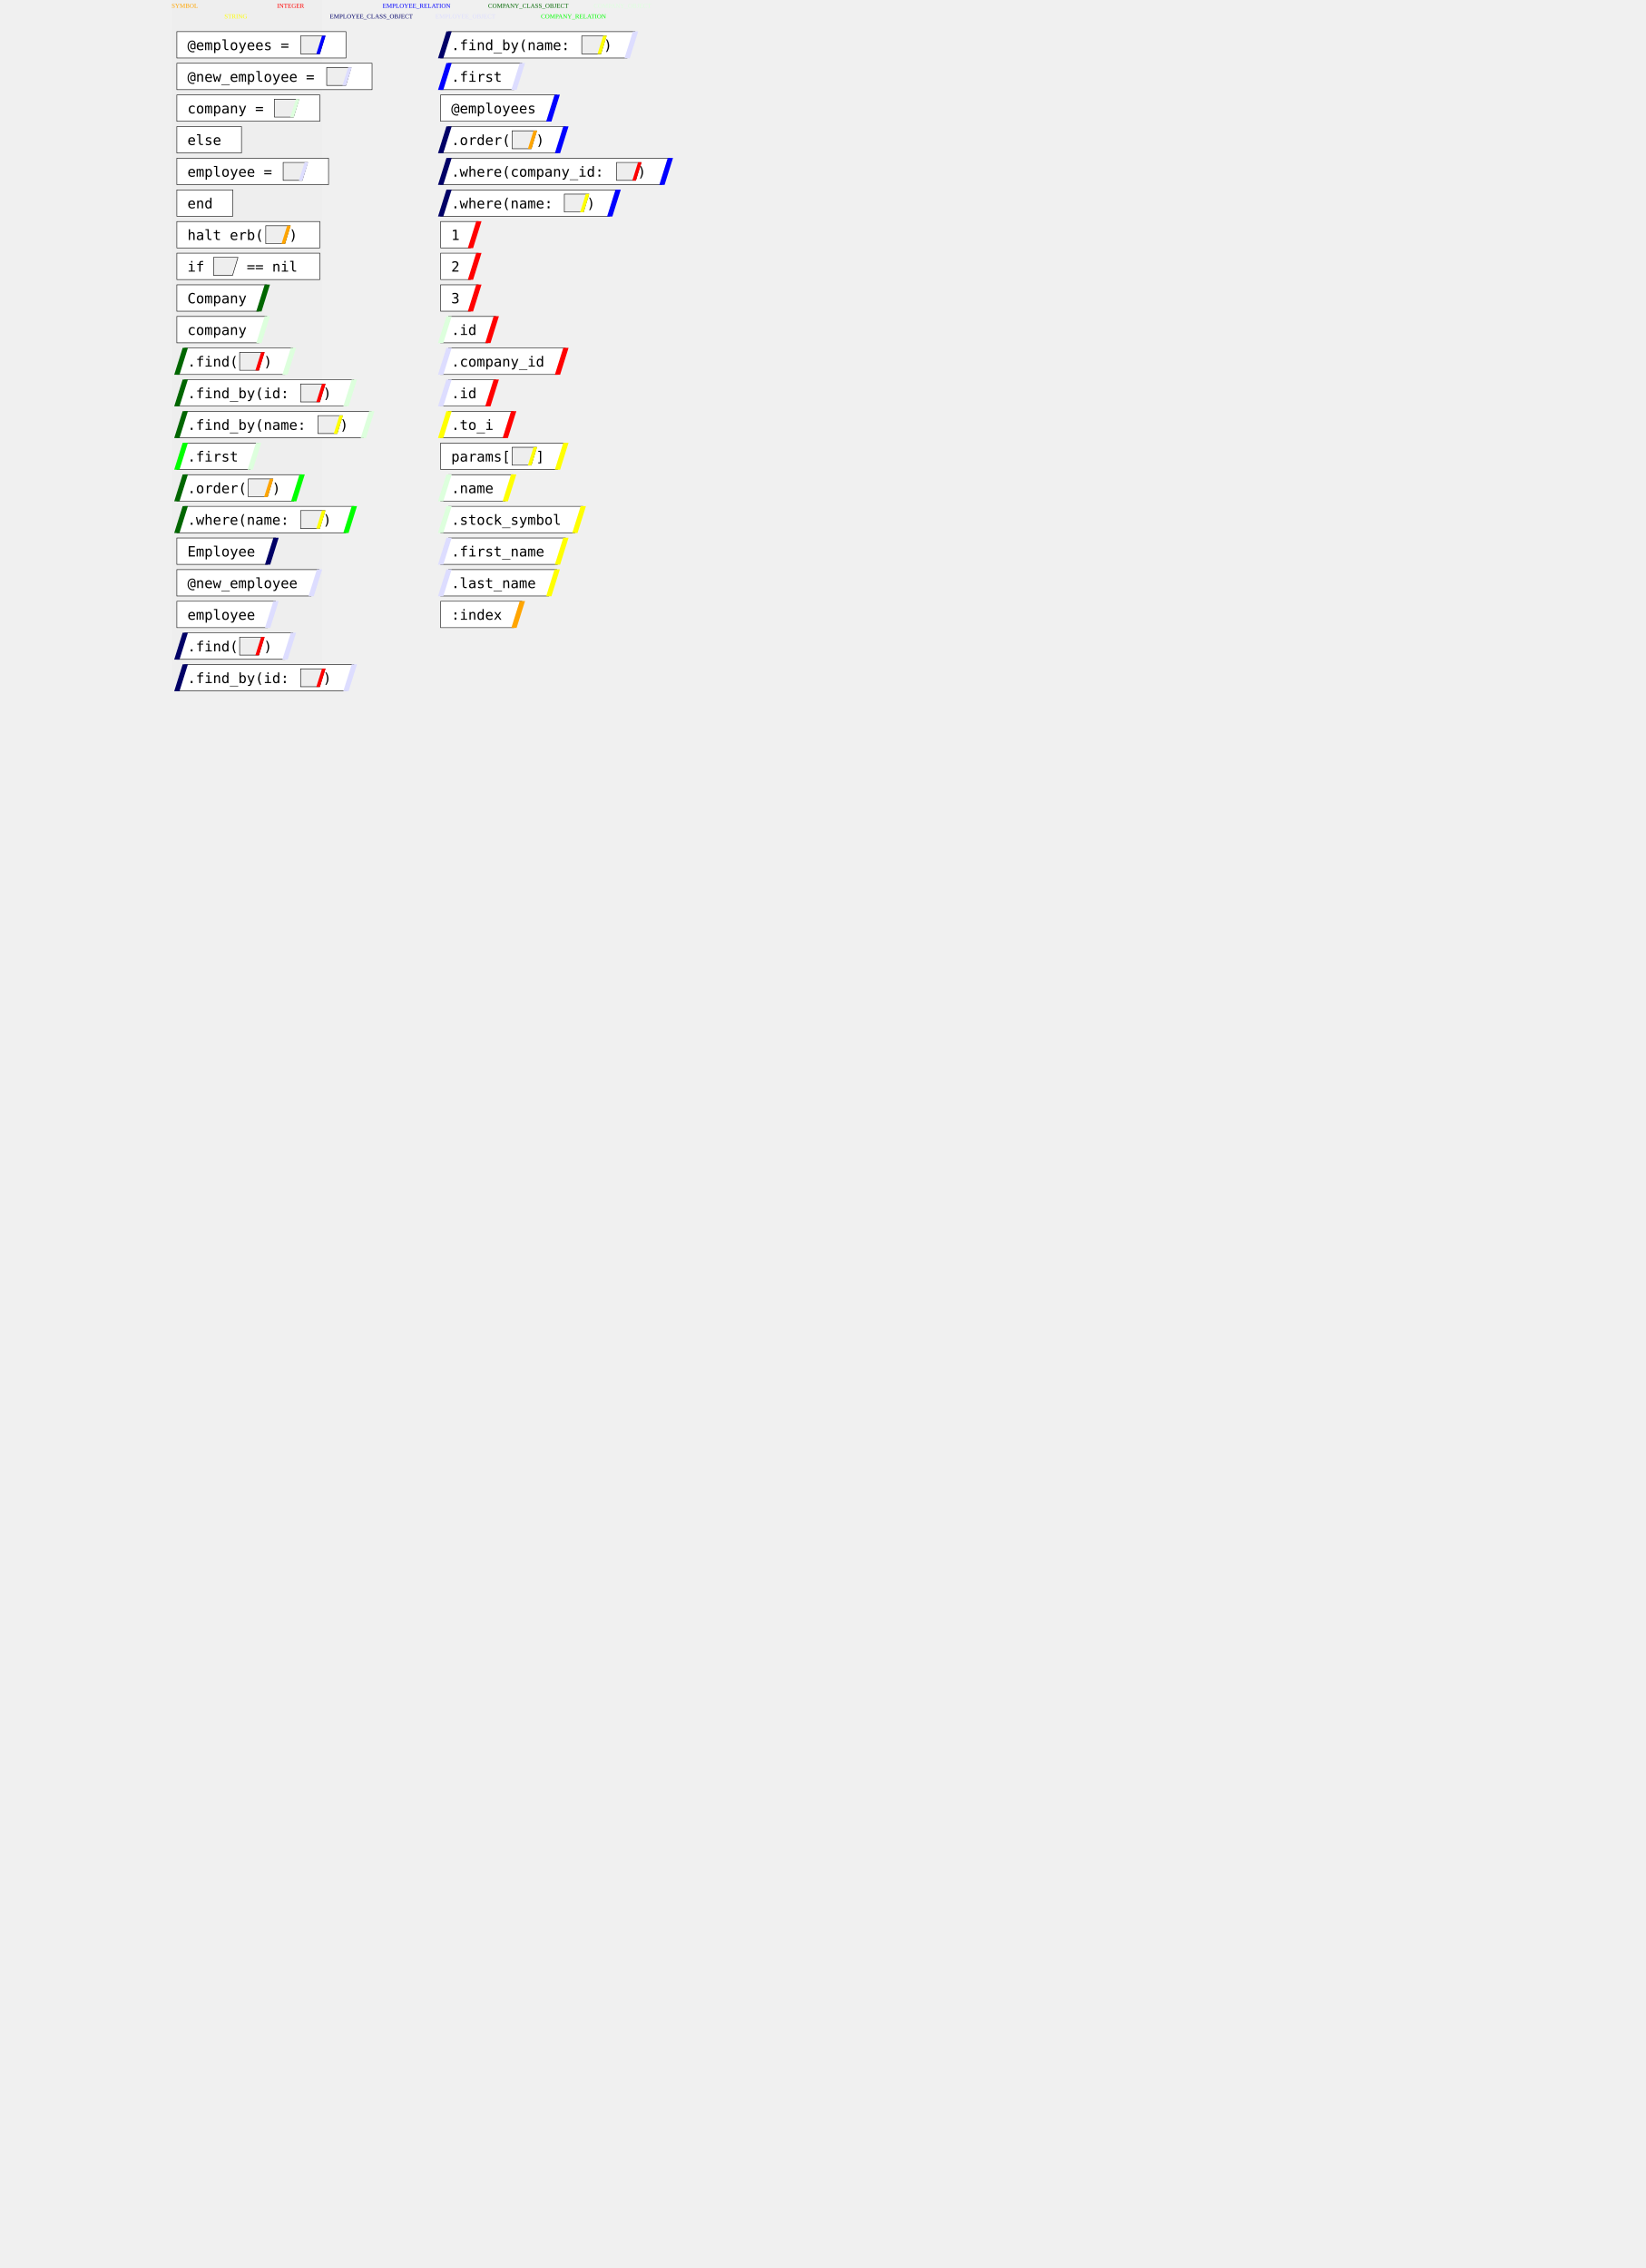
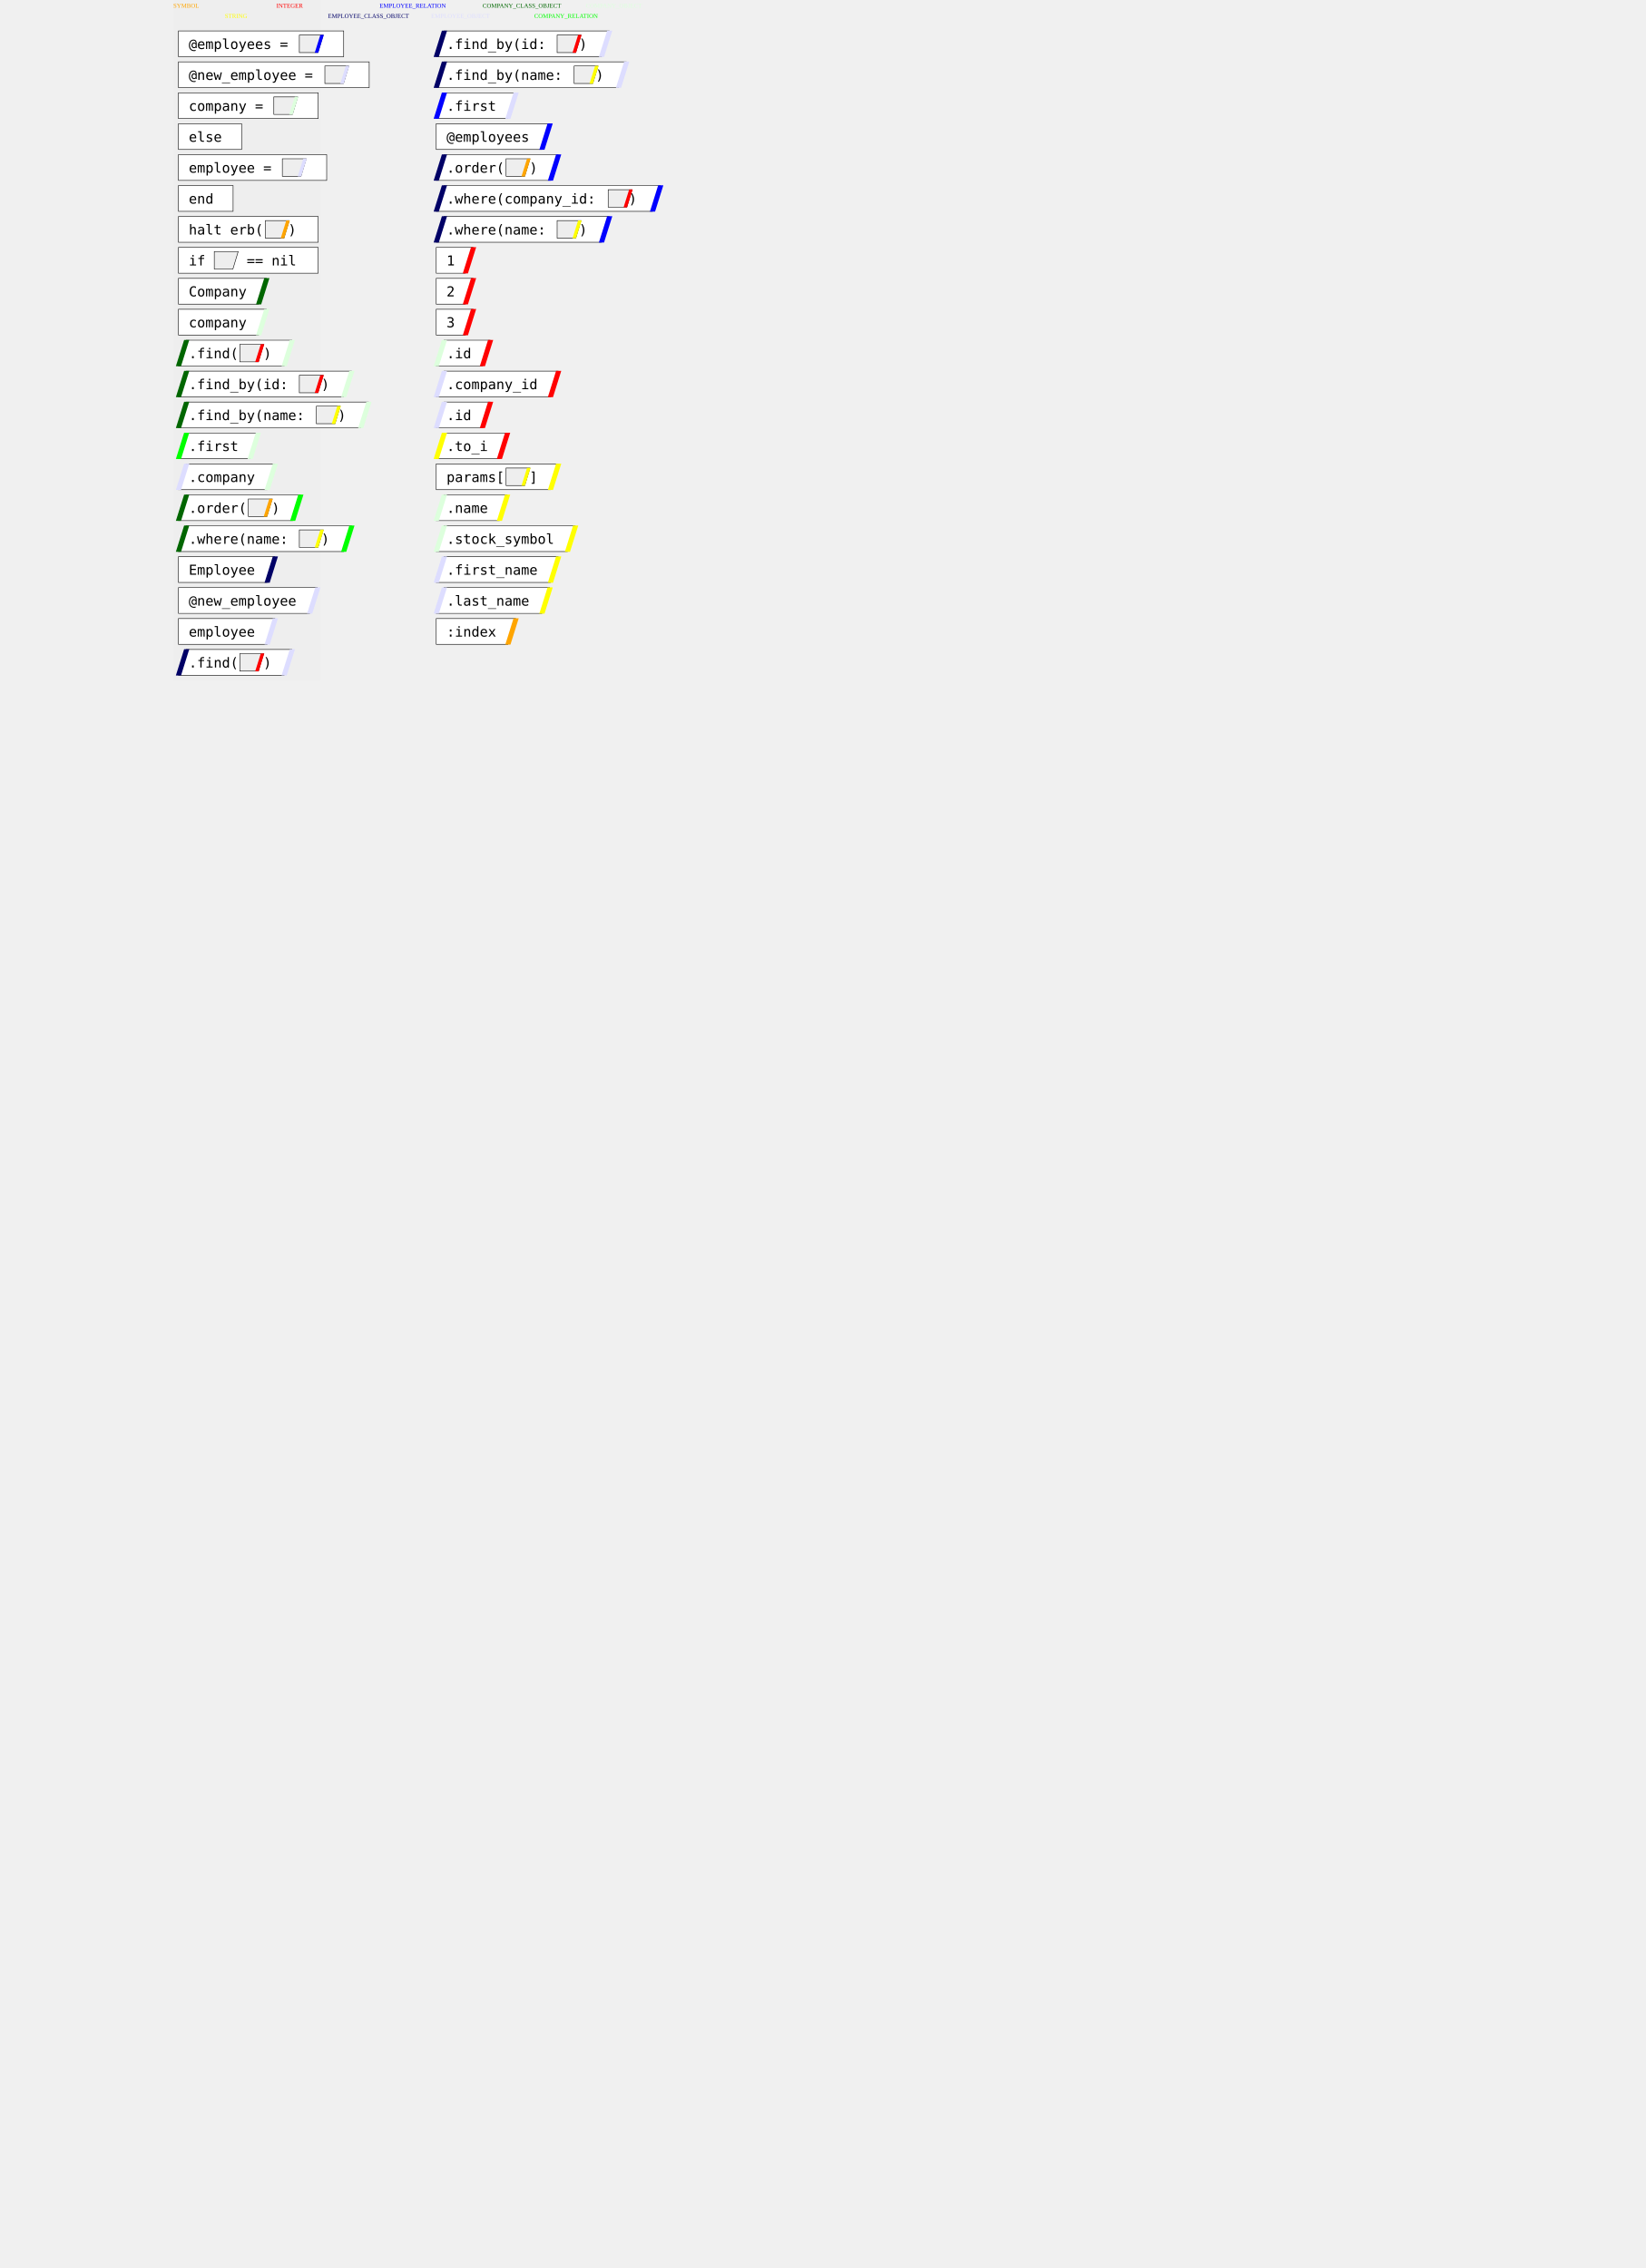
- <svg xmlns="http://www.w3.org/2000/svg" version="1.1" transform="scale(0.3 0.3)" width="100%" height="1290.0">
+ <svg xmlns="http://www.w3.org/2000/svg" version="1.1" transform="scale(0.3 0.3)" width="100%" height="1320.0">
  <style>

      .draggable {
        cursor: move;
      }
      .word {
        font-family: monospace;
        font-size: 20pt;
      }
  </style>
  <rect x="0" y="0" width="100%" height="100%" fill="#eee" />
  <g transform="translate(10 60.0)" class="draggable word">
    <polygon points="0,50.0 0.0,0 320.5,0 320.5,50.0" style="fill:white; stroke:black; stroke-width:1.0" />
    <text x="20.0" y="35.0">@employees =    
</text>
    <g transform="translate(234.5 0)">
      <polygon points="0,8 0,42.0 36.15,42.0 46.35,8" style="fill:#eee; stroke:black; stroke-width:1.0" />
      <g transform="translate(33.25 8) scale(0.68 0.68)">
        <polygon points="-5,50.5 11.0,-0.5 21.0,-0.5 5,50.5" style="fill:#00f" />
      </g>
    </g>
  </g>
  <g transform="translate(10 120.0)" class="draggable word">
    <polygon points="0,50.0 0.0,0 370.0,0 370.0,50.0" style="fill:white; stroke:black; stroke-width:1.0" />
    <text x="20.0" y="35.0">@new_employee =    
</text>
    <g transform="translate(284.0 0)">
      <polygon points="0,8 0,42.0 36.15,42.0 46.35,8" style="fill:#eee; stroke:black; stroke-width:1.0" />
      <g transform="translate(33.25 8) scale(0.68 0.68)">
        <polygon points="-5,50.5 11.0,-0.5 21.0,-0.5 5,50.5" style="fill:#ddf" />
      </g>
    </g>
  </g>
  <g transform="translate(10 180.0)" class="draggable word">
    <polygon points="0,50.0 0.0,0 271.0,0 271.0,50.0" style="fill:white; stroke:black; stroke-width:1.0" />
    <text x="20.0" y="35.0">company =    
</text>
    <g transform="translate(185.0 0)">
      <polygon points="0,8 0,42.0 36.15,42.0 46.35,8" style="fill:#eee; stroke:black; stroke-width:1.0" />
      <g transform="translate(33.25 8) scale(0.68 0.68)">
        <polygon points="-5,50.5 11.0,-0.5 21.0,-0.5 5,50.5" style="fill:#dfd" />
      </g>
    </g>
  </g>
  <g transform="translate(10 240.0)" class="draggable word">
    <polygon points="0,50.0 0.0,0 122.5,0 122.5,50.0" style="fill:white; stroke:black; stroke-width:1.0" />
    <text x="20.0" y="35.0">else
</text>
  </g>
  <g transform="translate(10 300.0)" class="draggable word">
    <polygon points="0,50.0 0.0,0 287.5,0 287.5,50.0" style="fill:white; stroke:black; stroke-width:1.0" />
    <text x="20.0" y="35.0">employee =    
</text>
    <g transform="translate(201.5 0)">
      <polygon points="0,8 0,42.0 36.15,42.0 46.35,8" style="fill:#eee; stroke:black; stroke-width:1.0" />
      <g transform="translate(33.25 8) scale(0.68 0.68)">
        <polygon points="-5,50.5 11.0,-0.5 21.0,-0.5 5,50.5" style="fill:#ddf" />
      </g>
    </g>
  </g>
  <g transform="translate(10 360.0)" class="draggable word">
    <polygon points="0,50.0 0.0,0 106.0,0 106.0,50.0" style="fill:white; stroke:black; stroke-width:1.0" />
    <text x="20.0" y="35.0">end
</text>
  </g>
  <g transform="translate(10 420.0)" class="draggable word">
    <polygon points="0,50.0 0.0,0 271.0,0 271.0,50.0" style="fill:white; stroke:black; stroke-width:1.0" />
    <text x="20.0" y="35.0">halt erb(   )
</text>
    <g transform="translate(168.5 0)">
      <polygon points="0,8 0,42.0 36.15,42.0 46.35,8" style="fill:#eee; stroke:black; stroke-width:1.0" />
      <g transform="translate(33.25 8) scale(0.68 0.68)">
        <polygon points="-5,50.5 11.0,-0.5 21.0,-0.5 5,50.5" style="fill:orange" />
      </g>
    </g>
  </g>
  <g transform="translate(10 480.0)" class="draggable word">
    <polygon points="0,50.0 0.0,0 271.0,0 271.0,50.0" style="fill:white; stroke:black; stroke-width:1.0" />
    <text x="20.0" y="35.0">if     == nil
</text>
    <g transform="translate(69.5 0)">
      <polygon points="0,8 0,42.0 36.15,42.0 46.35,8" style="fill:#eee; stroke:black; stroke-width:1.0" />
      <g transform="translate(33.25 8) scale(0.68 0.68)">
        <polygon points="-5,50.5 11.0,-0.5 21.0,-0.5 5,50.5" style="fill:transparent" />
      </g>
    </g>
  </g>
  <g transform="translate(10 540.0)" class="draggable word">
    <polygon points="0,50.0 0.0,0 170.5,0 155.5,50.0" style="fill:white; stroke:black; stroke-width:1.0" />
    <g transform="translate(155.5 0)">
      <polygon points="-5,50.5 11.0,-0.5 21.0,-0.5 5,50.5" style="fill:#060" />
    </g>
    <text x="20.0" y="35.0">Company</text>
  </g>
  <g transform="translate(10 600.0)" class="draggable word">
    <polygon points="0,50.0 0.0,0 170.5,0 155.5,50.0" style="fill:white; stroke:black; stroke-width:1.0" />
    <g transform="translate(155.5 0)">
      <polygon points="-5,50.5 11.0,-0.5 21.0,-0.5 5,50.5" style="fill:#dfd" />
    </g>
    <text x="20.0" y="35.0">company</text>
  </g>
  <g transform="translate(10 660.0)" class="draggable word">
    <polygon points="0,50.0 15.0,0 220.0,0 205.0,50.0" style="fill:white; stroke:black; stroke-width:1.0" />
    <polygon points="-5,50.5 11.0,-0.5 21.0,-0.5 5,50.5" style="fill:#060" />
    <g transform="translate(205.0 0)">
      <polygon points="-5,50.5 11.0,-0.5 21.0,-0.5 5,50.5" style="fill:#dfd" />
    </g>
    <text x="20.0" y="35.0">.find(   )</text>
    <g transform="translate(119.0 0)">
      <polygon points="0,8 0,42.0 36.15,42.0 46.35,8" style="fill:#eee; stroke:black; stroke-width:1.0" />
      <g transform="translate(33.25 8) scale(0.68 0.68)">
        <polygon points="-5,50.5 11.0,-0.5 21.0,-0.5 5,50.5" style="fill:red" />
      </g>
    </g>
  </g>
  <g transform="translate(10 720.0)" class="draggable word">
    <polygon points="0,50.0 15.0,0 335.5,0 320.5,50.0" style="fill:white; stroke:black; stroke-width:1.0" />
    <polygon points="-5,50.5 11.0,-0.5 21.0,-0.5 5,50.5" style="fill:#060" />
    <g transform="translate(320.5 0)">
      <polygon points="-5,50.5 11.0,-0.5 21.0,-0.5 5,50.5" style="fill:#dfd" />
    </g>
    <text x="20.0" y="35.0">.find_by(id:    )</text>
    <g transform="translate(234.5 0)">
      <polygon points="0,8 0,42.0 36.15,42.0 46.35,8" style="fill:#eee; stroke:black; stroke-width:1.0" />
      <g transform="translate(33.25 8) scale(0.68 0.68)">
        <polygon points="-5,50.5 11.0,-0.5 21.0,-0.5 5,50.5" style="fill:red" />
      </g>
    </g>
  </g>
  <g transform="translate(10 780.0)" class="draggable word">
    <polygon points="0,50.0 15.0,0 368.5,0 353.5,50.0" style="fill:white; stroke:black; stroke-width:1.0" />
    <polygon points="-5,50.5 11.0,-0.5 21.0,-0.5 5,50.5" style="fill:#060" />
    <g transform="translate(353.5 0)">
      <polygon points="-5,50.5 11.0,-0.5 21.0,-0.5 5,50.5" style="fill:#dfd" />
    </g>
    <text x="20.0" y="35.0">.find_by(name:    )</text>
    <g transform="translate(267.5 0)">
      <polygon points="0,8 0,42.0 36.15,42.0 46.35,8" style="fill:#eee; stroke:black; stroke-width:1.0" />
      <g transform="translate(33.25 8) scale(0.68 0.68)">
        <polygon points="-5,50.5 11.0,-0.5 21.0,-0.5 5,50.5" style="fill:yellow" />
      </g>
    </g>
  </g>
  <g transform="translate(10 840.0)" class="draggable word">
    <polygon points="0,50.0 15.0,0 154.0,0 139.0,50.0" style="fill:white; stroke:black; stroke-width:1.0" />
    <polygon points="-5,50.5 11.0,-0.5 21.0,-0.5 5,50.5" style="fill:#0f0" />
    <g transform="translate(139.0 0)">
      <polygon points="-5,50.5 11.0,-0.5 21.0,-0.5 5,50.5" style="fill:#dfd" />
    </g>
    <text x="20.0" y="35.0">.first</text>
  </g>
  <g transform="translate(10 900.0)" class="draggable word">
+     <polygon points="0,50.0 15.0,0 187.0,0 172.0,50.0" style="fill:white; stroke:black; stroke-width:1.0" />
+     <polygon points="-5,50.5 11.0,-0.5 21.0,-0.5 5,50.5" style="fill:#ddf" />
+     <g transform="translate(172.0 0)">
+       <polygon points="-5,50.5 11.0,-0.5 21.0,-0.5 5,50.5" style="fill:#dfd" />
+     </g>
+     <text x="20.0" y="35.0">.company</text>
+   </g>
+   <g transform="translate(10 960.0)" class="draggable word">
    <polygon points="0,50.0 15.0,0 236.5,0 221.5,50.0" style="fill:white; stroke:black; stroke-width:1.0" />
    <polygon points="-5,50.5 11.0,-0.5 21.0,-0.5 5,50.5" style="fill:#060" />
    <g transform="translate(221.5 0)">
      <polygon points="-5,50.5 11.0,-0.5 21.0,-0.5 5,50.5" style="fill:#0f0" />
    </g>
    <text x="20.0" y="35.0">.order(   )</text>
    <g transform="translate(135.5 0)">
      <polygon points="0,8 0,42.0 36.15,42.0 46.35,8" style="fill:#eee; stroke:black; stroke-width:1.0" />
      <g transform="translate(33.25 8) scale(0.68 0.68)">
        <polygon points="-5,50.5 11.0,-0.5 21.0,-0.5 5,50.5" style="fill:orange" />
      </g>
    </g>
  </g>
-   <g transform="translate(10 960.0)" class="draggable word">
+   <g transform="translate(10 1020.0)" class="draggable word">
    <polygon points="0,50.0 15.0,0 335.5,0 320.5,50.0" style="fill:white; stroke:black; stroke-width:1.0" />
    <polygon points="-5,50.5 11.0,-0.5 21.0,-0.5 5,50.5" style="fill:#060" />
    <g transform="translate(320.5 0)">
      <polygon points="-5,50.5 11.0,-0.5 21.0,-0.5 5,50.5" style="fill:#0f0" />
    </g>
    <text x="20.0" y="35.0">.where(name:    )</text>
    <g transform="translate(234.5 0)">
      <polygon points="0,8 0,42.0 36.15,42.0 46.35,8" style="fill:#eee; stroke:black; stroke-width:1.0" />
      <g transform="translate(33.25 8) scale(0.68 0.68)">
        <polygon points="-5,50.5 11.0,-0.5 21.0,-0.5 5,50.5" style="fill:yellow" />
      </g>
    </g>
  </g>
-   <g transform="translate(10 1020.0)" class="draggable word">
+   <g transform="translate(10 1080.0)" class="draggable word">
    <polygon points="0,50.0 0.0,0 187.0,0 172.0,50.0" style="fill:white; stroke:black; stroke-width:1.0" />
    <g transform="translate(172.0 0)">
      <polygon points="-5,50.5 11.0,-0.5 21.0,-0.5 5,50.5" style="fill:#006" />
    </g>
    <text x="20.0" y="35.0">Employee</text>
  </g>
-   <g transform="translate(10 1080.0)" class="draggable word">
+   <g transform="translate(10 1140.0)" class="draggable word">
    <polygon points="0,50.0 0.0,0 269.5,0 254.5,50.0" style="fill:white; stroke:black; stroke-width:1.0" />
    <g transform="translate(254.5 0)">
      <polygon points="-5,50.5 11.0,-0.5 21.0,-0.5 5,50.5" style="fill:#ddf" />
    </g>
    <text x="20.0" y="35.0">@new_employee</text>
  </g>
-   <g transform="translate(10 1140.0)" class="draggable word">
+   <g transform="translate(10 1200.0)" class="draggable word">
    <polygon points="0,50.0 0.0,0 187.0,0 172.0,50.0" style="fill:white; stroke:black; stroke-width:1.0" />
    <g transform="translate(172.0 0)">
      <polygon points="-5,50.5 11.0,-0.5 21.0,-0.5 5,50.5" style="fill:#ddf" />
    </g>
    <text x="20.0" y="35.0">employee</text>
  </g>
-   <g transform="translate(10 1200.0)" class="draggable word">
+   <g transform="translate(10 1260.0)" class="draggable word">
    <polygon points="0,50.0 15.0,0 220.0,0 205.0,50.0" style="fill:white; stroke:black; stroke-width:1.0" />
    <polygon points="-5,50.5 11.0,-0.5 21.0,-0.5 5,50.5" style="fill:#006" />
    <g transform="translate(205.0 0)">
      <polygon points="-5,50.5 11.0,-0.5 21.0,-0.5 5,50.5" style="fill:#ddf" />
    </g>
    <text x="20.0" y="35.0">.find(   )</text>
    <g transform="translate(119.0 0)">
      <polygon points="0,8 0,42.0 36.15,42.0 46.35,8" style="fill:#eee; stroke:black; stroke-width:1.0" />
      <g transform="translate(33.25 8) scale(0.68 0.68)">
        <polygon points="-5,50.5 11.0,-0.5 21.0,-0.5 5,50.5" style="fill:red" />
      </g>
    </g>
  </g>
-   <g transform="translate(10 1260.0)" class="draggable word">
+   <g transform="translate(510 60.0)" class="draggable word">
    <polygon points="0,50.0 15.0,0 335.5,0 320.5,50.0" style="fill:white; stroke:black; stroke-width:1.0" />
    <polygon points="-5,50.5 11.0,-0.5 21.0,-0.5 5,50.5" style="fill:#006" />
    <g transform="translate(320.5 0)">
      <polygon points="-5,50.5 11.0,-0.5 21.0,-0.5 5,50.5" style="fill:#ddf" />
    </g>
    <text x="20.0" y="35.0">.find_by(id:    )</text>
    <g transform="translate(234.5 0)">
      <polygon points="0,8 0,42.0 36.15,42.0 46.35,8" style="fill:#eee; stroke:black; stroke-width:1.0" />
      <g transform="translate(33.25 8) scale(0.68 0.68)">
        <polygon points="-5,50.5 11.0,-0.5 21.0,-0.5 5,50.5" style="fill:red" />
      </g>
    </g>
  </g>
-   <g transform="translate(510 60.0)" class="draggable word">
+   <g transform="translate(510 120.0)" class="draggable word">
    <polygon points="0,50.0 15.0,0 368.5,0 353.5,50.0" style="fill:white; stroke:black; stroke-width:1.0" />
    <polygon points="-5,50.5 11.0,-0.5 21.0,-0.5 5,50.5" style="fill:#006" />
    <g transform="translate(353.5 0)">
      <polygon points="-5,50.5 11.0,-0.5 21.0,-0.5 5,50.5" style="fill:#ddf" />
    </g>
    <text x="20.0" y="35.0">.find_by(name:    )</text>
    <g transform="translate(267.5 0)">
      <polygon points="0,8 0,42.0 36.15,42.0 46.35,8" style="fill:#eee; stroke:black; stroke-width:1.0" />
      <g transform="translate(33.25 8) scale(0.68 0.68)">
        <polygon points="-5,50.5 11.0,-0.5 21.0,-0.5 5,50.5" style="fill:yellow" />
      </g>
    </g>
  </g>
-   <g transform="translate(510 120.0)" class="draggable word">
+   <g transform="translate(510 180.0)" class="draggable word">
    <polygon points="0,50.0 15.0,0 154.0,0 139.0,50.0" style="fill:white; stroke:black; stroke-width:1.0" />
    <polygon points="-5,50.5 11.0,-0.5 21.0,-0.5 5,50.5" style="fill:#00f" />
    <g transform="translate(139.0 0)">
      <polygon points="-5,50.5 11.0,-0.5 21.0,-0.5 5,50.5" style="fill:#ddf" />
    </g>
    <text x="20.0" y="35.0">.first</text>
  </g>
-   <g transform="translate(510 180.0)" class="draggable word">
+   <g transform="translate(510 240.0)" class="draggable word">
    <polygon points="0,50.0 0.0,0 220.0,0 205.0,50.0" style="fill:white; stroke:black; stroke-width:1.0" />
    <g transform="translate(205.0 0)">
      <polygon points="-5,50.5 11.0,-0.5 21.0,-0.5 5,50.5" style="fill:#00f" />
    </g>
    <text x="20.0" y="35.0">@employees</text>
  </g>
-   <g transform="translate(510 240.0)" class="draggable word">
+   <g transform="translate(510 300.0)" class="draggable word">
    <polygon points="0,50.0 15.0,0 236.5,0 221.5,50.0" style="fill:white; stroke:black; stroke-width:1.0" />
    <polygon points="-5,50.5 11.0,-0.5 21.0,-0.5 5,50.5" style="fill:#006" />
    <g transform="translate(221.5 0)">
      <polygon points="-5,50.5 11.0,-0.5 21.0,-0.5 5,50.5" style="fill:#00f" />
    </g>
    <text x="20.0" y="35.0">.order(   )</text>
    <g transform="translate(135.5 0)">
      <polygon points="0,8 0,42.0 36.15,42.0 46.35,8" style="fill:#eee; stroke:black; stroke-width:1.0" />
      <g transform="translate(33.25 8) scale(0.68 0.68)">
        <polygon points="-5,50.5 11.0,-0.5 21.0,-0.5 5,50.5" style="fill:orange" />
      </g>
    </g>
  </g>
-   <g transform="translate(510 300.0)" class="draggable word">
+   <g transform="translate(510 360.0)" class="draggable word">
    <polygon points="0,50.0 15.0,0 434.5,0 419.5,50.0" style="fill:white; stroke:black; stroke-width:1.0" />
    <polygon points="-5,50.5 11.0,-0.5 21.0,-0.5 5,50.5" style="fill:#006" />
    <g transform="translate(419.5 0)">
      <polygon points="-5,50.5 11.0,-0.5 21.0,-0.5 5,50.5" style="fill:#00f" />
    </g>
    <text x="20.0" y="35.0">.where(company_id:    )</text>
    <g transform="translate(333.5 0)">
      <polygon points="0,8 0,42.0 36.15,42.0 46.35,8" style="fill:#eee; stroke:black; stroke-width:1.0" />
      <g transform="translate(33.25 8) scale(0.68 0.68)">
        <polygon points="-5,50.5 11.0,-0.5 21.0,-0.5 5,50.5" style="fill:red" />
      </g>
    </g>
  </g>
-   <g transform="translate(510 360.0)" class="draggable word">
+   <g transform="translate(510 420.0)" class="draggable word">
    <polygon points="0,50.0 15.0,0 335.5,0 320.5,50.0" style="fill:white; stroke:black; stroke-width:1.0" />
    <polygon points="-5,50.5 11.0,-0.5 21.0,-0.5 5,50.5" style="fill:#006" />
    <g transform="translate(320.5 0)">
      <polygon points="-5,50.5 11.0,-0.5 21.0,-0.5 5,50.5" style="fill:#00f" />
    </g>
    <text x="20.0" y="35.0">.where(name:    )</text>
    <g transform="translate(234.5 0)">
      <polygon points="0,8 0,42.0 36.15,42.0 46.35,8" style="fill:#eee; stroke:black; stroke-width:1.0" />
      <g transform="translate(33.25 8) scale(0.68 0.68)">
        <polygon points="-5,50.5 11.0,-0.5 21.0,-0.5 5,50.5" style="fill:yellow" />
      </g>
    </g>
-   </g>
-   <g transform="translate(510 420.0)" class="draggable word">
-     <polygon points="0,50.0 0.0,0 71.5,0 56.5,50.0" style="fill:white; stroke:black; stroke-width:1.0" />
-     <g transform="translate(56.5 0)">
-       <polygon points="-5,50.5 11.0,-0.5 21.0,-0.5 5,50.5" style="fill:red" />
-     </g>
-     <text x="20.0" y="35.0">1</text>
  </g>
  <g transform="translate(510 480.0)" class="draggable word">
    <polygon points="0,50.0 0.0,0 71.5,0 56.5,50.0" style="fill:white; stroke:black; stroke-width:1.0" />
    <g transform="translate(56.5 0)">
      <polygon points="-5,50.5 11.0,-0.5 21.0,-0.5 5,50.5" style="fill:red" />
    </g>
-     <text x="20.0" y="35.0">2</text>
+     <text x="20.0" y="35.0">1</text>
  </g>
  <g transform="translate(510 540.0)" class="draggable word">
    <polygon points="0,50.0 0.0,0 71.5,0 56.5,50.0" style="fill:white; stroke:black; stroke-width:1.0" />
    <g transform="translate(56.5 0)">
      <polygon points="-5,50.5 11.0,-0.5 21.0,-0.5 5,50.5" style="fill:red" />
    </g>
+     <text x="20.0" y="35.0">2</text>
+   </g>
+   <g transform="translate(510 600.0)" class="draggable word">
+     <polygon points="0,50.0 0.0,0 71.5,0 56.5,50.0" style="fill:white; stroke:black; stroke-width:1.0" />
+     <g transform="translate(56.5 0)">
+       <polygon points="-5,50.5 11.0,-0.5 21.0,-0.5 5,50.5" style="fill:red" />
+     </g>
    <text x="20.0" y="35.0">3</text>
  </g>
-   <g transform="translate(510 600.0)" class="draggable word">
+   <g transform="translate(510 660.0)" class="draggable word">
    <polygon points="0,50.0 15.0,0 104.5,0 89.5,50.0" style="fill:white; stroke:black; stroke-width:1.0" />
    <polygon points="-5,50.5 11.0,-0.5 21.0,-0.5 5,50.5" style="fill:#dfd" />
    <g transform="translate(89.5 0)">
      <polygon points="-5,50.5 11.0,-0.5 21.0,-0.5 5,50.5" style="fill:red" />
    </g>
    <text x="20.0" y="35.0">.id</text>
  </g>
-   <g transform="translate(510 660.0)" class="draggable word">
+   <g transform="translate(510 720.0)" class="draggable word">
    <polygon points="0,50.0 15.0,0 236.5,0 221.5,50.0" style="fill:white; stroke:black; stroke-width:1.0" />
    <polygon points="-5,50.5 11.0,-0.5 21.0,-0.5 5,50.5" style="fill:#ddf" />
    <g transform="translate(221.5 0)">
      <polygon points="-5,50.5 11.0,-0.5 21.0,-0.5 5,50.5" style="fill:red" />
    </g>
    <text x="20.0" y="35.0">.company_id</text>
  </g>
-   <g transform="translate(510 720.0)" class="draggable word">
+   <g transform="translate(510 780.0)" class="draggable word">
    <polygon points="0,50.0 15.0,0 104.5,0 89.5,50.0" style="fill:white; stroke:black; stroke-width:1.0" />
    <polygon points="-5,50.5 11.0,-0.5 21.0,-0.5 5,50.5" style="fill:#ddf" />
    <g transform="translate(89.5 0)">
      <polygon points="-5,50.5 11.0,-0.5 21.0,-0.5 5,50.5" style="fill:red" />
    </g>
    <text x="20.0" y="35.0">.id</text>
  </g>
-   <g transform="translate(510 780.0)" class="draggable word">
+   <g transform="translate(510 840.0)" class="draggable word">
    <polygon points="0,50.0 15.0,0 137.5,0 122.5,50.0" style="fill:white; stroke:black; stroke-width:1.0" />
    <polygon points="-5,50.5 11.0,-0.5 21.0,-0.5 5,50.5" style="fill:yellow" />
    <g transform="translate(122.5 0)">
      <polygon points="-5,50.5 11.0,-0.5 21.0,-0.5 5,50.5" style="fill:red" />
    </g>
    <text x="20.0" y="35.0">.to_i</text>
  </g>
-   <g transform="translate(510 840.0)" class="draggable word">
+   <g transform="translate(510 900.0)" class="draggable word">
    <polygon points="0,50.0 0.0,0 236.5,0 221.5,50.0" style="fill:white; stroke:black; stroke-width:1.0" />
    <g transform="translate(221.5 0)">
      <polygon points="-5,50.5 11.0,-0.5 21.0,-0.5 5,50.5" style="fill:yellow" />
    </g>
    <text x="20.0" y="35.0">params[   ]</text>
    <g transform="translate(135.5 0)">
      <polygon points="0,8 0,42.0 36.15,42.0 46.35,8" style="fill:#eee; stroke:black; stroke-width:1.0" />
      <g transform="translate(33.25 8) scale(0.68 0.68)">
        <polygon points="-5,50.5 11.0,-0.5 21.0,-0.5 5,50.5" style="fill:yellow" />
      </g>
    </g>
  </g>
-   <g transform="translate(510 900.0)" class="draggable word">
+   <g transform="translate(510 960.0)" class="draggable word">
    <polygon points="0,50.0 15.0,0 137.5,0 122.5,50.0" style="fill:white; stroke:black; stroke-width:1.0" />
    <polygon points="-5,50.5 11.0,-0.5 21.0,-0.5 5,50.5" style="fill:#dfd" />
    <g transform="translate(122.5 0)">
      <polygon points="-5,50.5 11.0,-0.5 21.0,-0.5 5,50.5" style="fill:yellow" />
    </g>
    <text x="20.0" y="35.0">.name</text>
  </g>
-   <g transform="translate(510 960.0)" class="draggable word">
+   <g transform="translate(510 1020.0)" class="draggable word">
    <polygon points="0,50.0 15.0,0 269.5,0 254.5,50.0" style="fill:white; stroke:black; stroke-width:1.0" />
    <polygon points="-5,50.5 11.0,-0.5 21.0,-0.5 5,50.5" style="fill:#dfd" />
    <g transform="translate(254.5 0)">
      <polygon points="-5,50.5 11.0,-0.5 21.0,-0.5 5,50.5" style="fill:yellow" />
    </g>
    <text x="20.0" y="35.0">.stock_symbol</text>
  </g>
-   <g transform="translate(510 1020.0)" class="draggable word">
+   <g transform="translate(510 1080.0)" class="draggable word">
    <polygon points="0,50.0 15.0,0 236.5,0 221.5,50.0" style="fill:white; stroke:black; stroke-width:1.0" />
    <polygon points="-5,50.5 11.0,-0.5 21.0,-0.5 5,50.5" style="fill:#ddf" />
    <g transform="translate(221.5 0)">
      <polygon points="-5,50.5 11.0,-0.5 21.0,-0.5 5,50.5" style="fill:yellow" />
    </g>
    <text x="20.0" y="35.0">.first_name</text>
  </g>
-   <g transform="translate(510 1080.0)" class="draggable word">
+   <g transform="translate(510 1140.0)" class="draggable word">
    <polygon points="0,50.0 15.0,0 220.0,0 205.0,50.0" style="fill:white; stroke:black; stroke-width:1.0" />
    <polygon points="-5,50.5 11.0,-0.5 21.0,-0.5 5,50.5" style="fill:#ddf" />
    <g transform="translate(205.0 0)">
      <polygon points="-5,50.5 11.0,-0.5 21.0,-0.5 5,50.5" style="fill:yellow" />
    </g>
    <text x="20.0" y="35.0">.last_name</text>
  </g>
-   <g transform="translate(510 1140.0)" class="draggable word">
+   <g transform="translate(510 1200.0)" class="draggable word">
    <polygon points="0,50.0 0.0,0 154.0,0 139.0,50.0" style="fill:white; stroke:black; stroke-width:1.0" />
    <g transform="translate(139.0 0)">
      <polygon points="-5,50.5 11.0,-0.5 21.0,-0.5 5,50.5" style="fill:orange" />
    </g>
    <text x="20.0" y="35.0">:index</text>
  </g>
  <text x="0" y="15" fill="orange">SYMBOL</text>
  <text x="100" y="35" fill="yellow">STRING</text>
  <text x="200" y="15" fill="red">INTEGER</text>
  <text x="300" y="35" fill="#006">EMPLOYEE_CLASS_OBJECT</text>
  <text x="400" y="15" fill="#00f">EMPLOYEE_RELATION</text>
  <text x="500" y="35" fill="#ddf">EMPLOYEE_OBJECT</text>
  <text x="600" y="15" fill="#060">COMPANY_CLASS_OBJECT</text>
  <text x="700" y="35" fill="#0f0">COMPANY_RELATION</text>
  <text x="800" y="15" fill="#dfd">COMPANY_OBJECT</text>
</svg>
